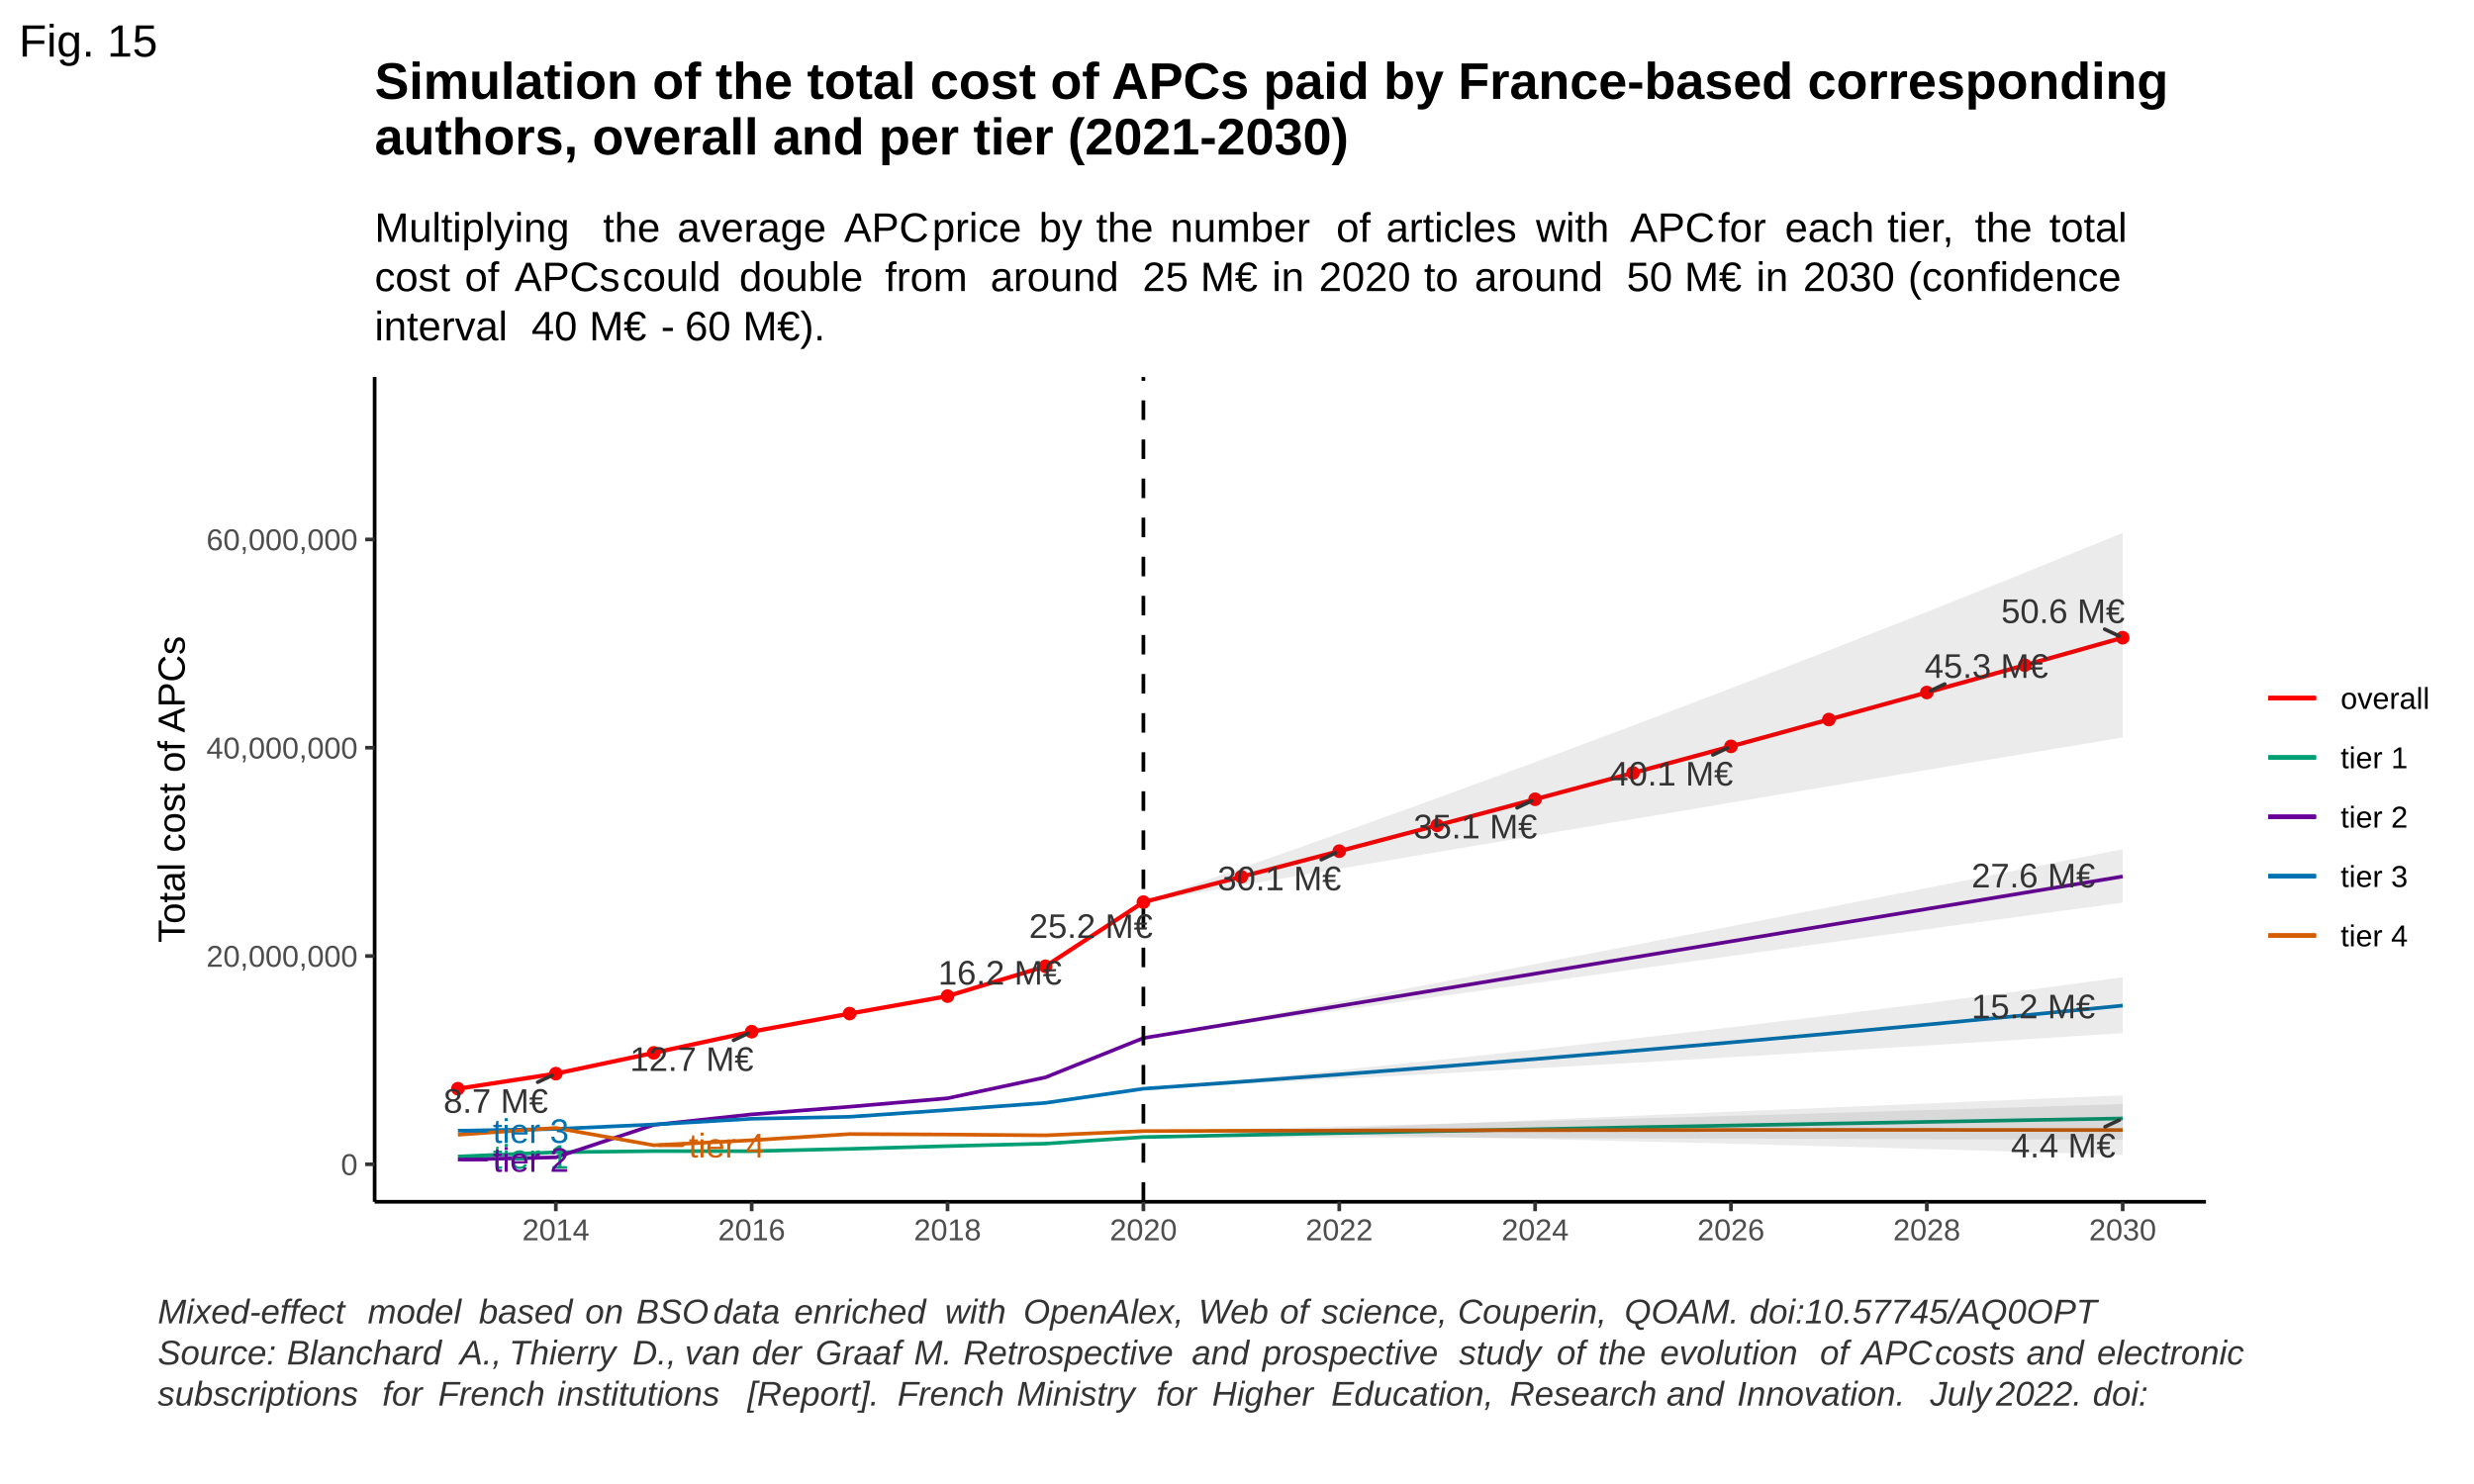
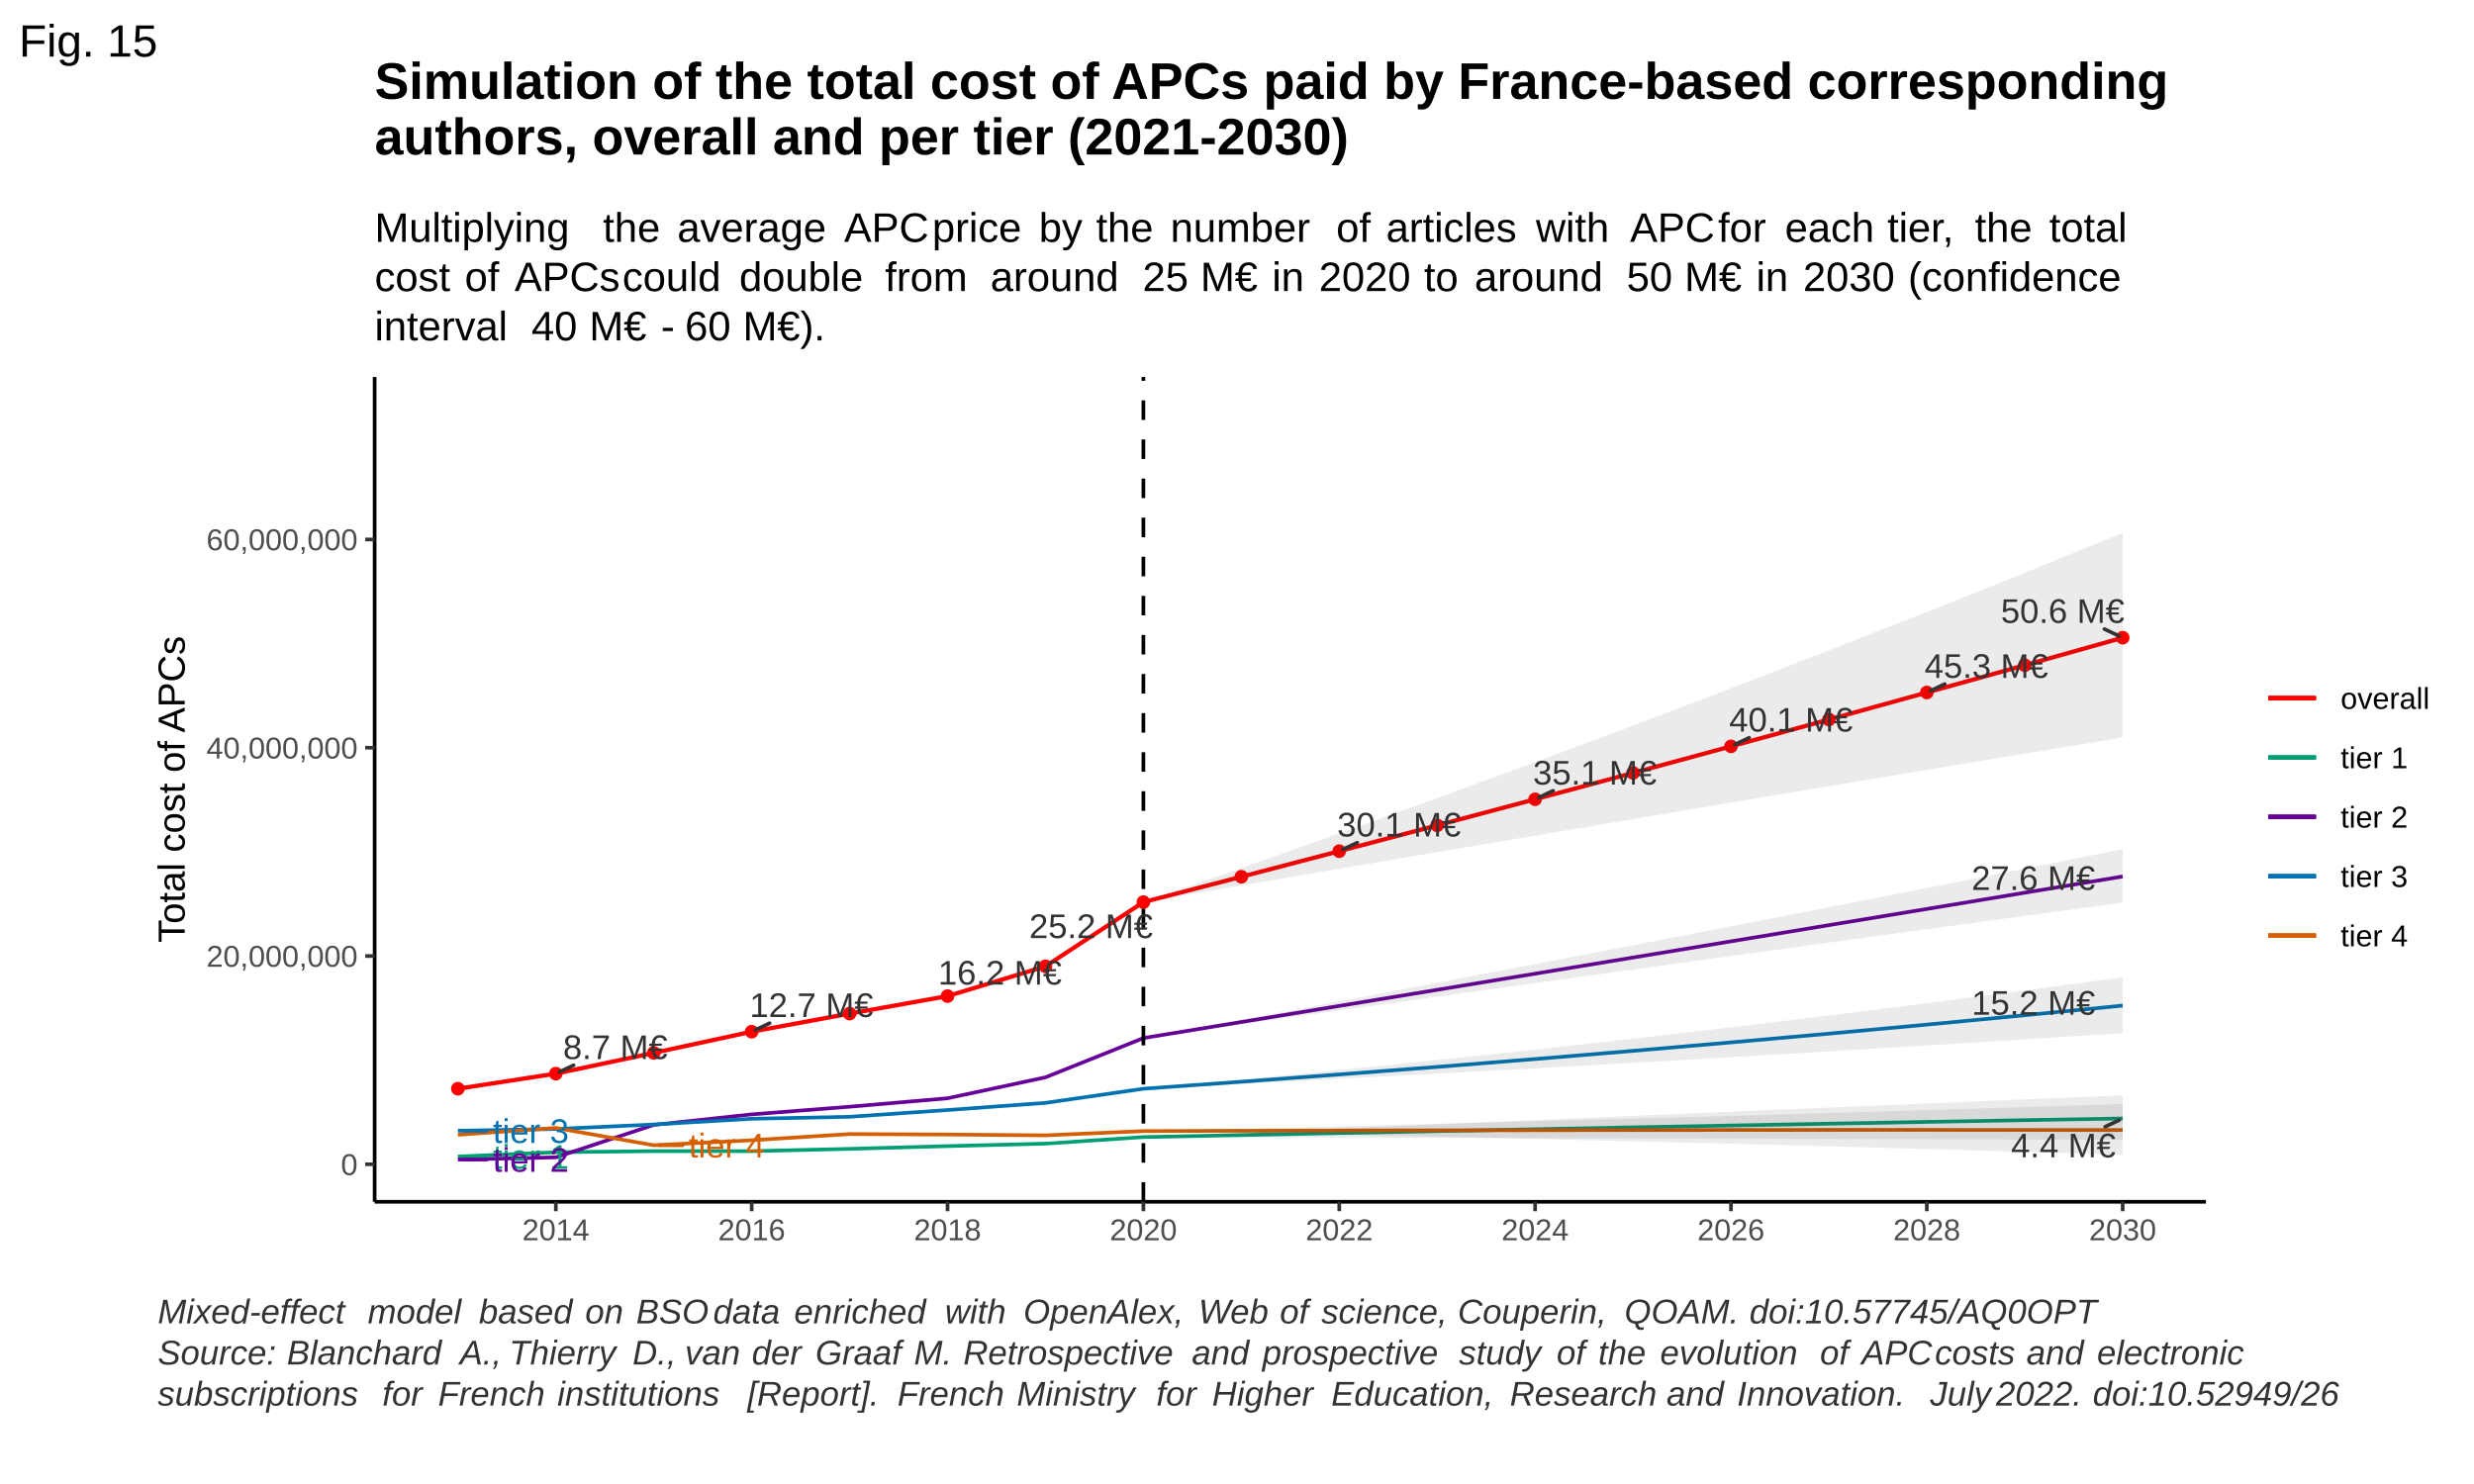
<svg xmlns="http://www.w3.org/2000/svg" class="svglite" width="720.00pt" height="432.00pt" viewBox="0 0 720.00 432.00">
  <defs>
    <style type="text/css">
    .svglite line, .svglite polyline, .svglite polygon, .svglite path, .svglite rect, .svglite circle {
      fill: none;
      stroke: #000000;
      stroke-linecap: round;
      stroke-linejoin: round;
      stroke-miterlimit: 10.00;
    }
    .svglite text {
      white-space: pre;
    }
  </style>
  </defs>
  <rect width="100%" height="100%" style="stroke: none; fill: #FFFFFF;" />
  <defs>
    <clipPath id="cpMC4wMHw3MjAuMDB8MC4wMHw0MzIuMDA=">
      <rect x="0.00" y="0.00" width="720.00" height="432.00" />
    </clipPath>
  </defs>
  <g clip-path="url(#cpMC4wMHw3MjAuMDB8MC4wMHw0MzIuMDA=)">
    <rect x="0" y="0.00" width="720.00" height="432.00" style="stroke-width: 1.07; stroke: #FFFFFF; fill: #FFFFFF;" />
  </g>
  <defs>
    <clipPath id="cpMTA5LjAzfDY0MS45OXwxMDkuNzR8MzQ5Ljg0">
      <rect x="109.03" y="109.74" width="532.95" height="240.10" />
    </clipPath>
  </defs>
  <g clip-path="url(#cpMTA5LjAzfDY0MS45OXwxMDkuNzR8MzQ5Ljg0)">
    <rect x="109.03" y="109.74" width="532.95" height="240.10" style="stroke-width: 1.07; stroke: none; fill: #FFFFFF;" />
    <polyline points="133.26,336.67 161.76,335.42 190.26,335.10 218.76,335.11 247.26,334.44 275.76,333.64 304.26,332.92 332.76,331.01 361.26,330.42 389.76,329.84 418.26,329.28 446.76,328.72 475.26,328.17 503.76,327.64 532.26,327.11 560.76,326.59 589.26,326.08 617.76,325.59 " style="stroke-width: 1.07; stroke: #009E73; stroke-linecap: butt;" />
    <polyline points="133.26,337.56 161.76,336.91 190.26,327.46 218.76,324.40 247.26,322.17 275.76,319.71 304.26,313.62 332.76,302.19 361.26,297.51 389.76,292.83 418.26,288.14 446.76,283.44 475.26,278.74 503.76,274.03 532.26,269.31 560.76,264.60 589.26,259.87 617.76,255.14 " style="stroke-width: 1.07; stroke: #660099; stroke-linecap: butt;" />
    <polyline points="133.26,329.16 161.76,328.65 190.26,327.34 218.76,325.68 247.26,325.10 275.76,323.13 304.26,321.05 332.76,316.93 361.26,314.90 389.76,312.78 418.26,310.58 446.76,308.29 475.26,305.91 503.76,303.45 532.26,300.90 560.76,298.27 589.26,295.54 617.76,292.73 " style="stroke-width: 1.07; stroke: #0072B2; stroke-linecap: butt;" />
    <polyline points="133.26,330.33 161.76,328.35 190.26,333.39 218.76,331.93 247.26,330.13 275.76,330.27 304.26,330.50 332.76,329.27 361.26,329.18 389.76,329.11 418.26,329.05 446.76,329.00 475.26,328.96 503.76,328.94 532.26,328.92 560.76,328.92 589.26,328.94 617.76,328.96 " style="stroke-width: 1.07; stroke: #D55E00; stroke-linecap: butt;" />
    <polygon points="133.26,336.67 161.76,335.42 190.26,335.10 218.76,335.11 247.26,334.44 275.76,333.64 304.26,332.92 332.76,331.01 361.26,329.75 389.76,328.51 418.26,327.27 446.76,326.05 475.26,324.83 503.76,323.62 532.26,322.42 560.76,321.23 589.26,320.04 617.76,318.87 617.76,331.76 589.26,331.69 560.76,331.61 532.26,331.53 503.76,331.45 475.26,331.38 446.76,331.31 418.26,331.23 389.76,331.16 361.26,331.08 332.76,331.01 304.26,332.92 275.76,333.64 247.26,334.44 218.76,335.11 190.26,335.10 161.76,335.42 133.26,336.67 " style="stroke-width: 0.00; stroke: none; stroke-linecap: butt; fill: #333333; fill-opacity: 0.10;" />
    <polyline points="133.26,336.67 161.76,335.42 190.26,335.10 218.76,335.11 247.26,334.44 275.76,333.64 304.26,332.92 332.76,331.01 361.26,329.75 389.76,328.51 418.26,327.27 446.76,326.05 475.26,324.83 503.76,323.62 532.26,322.42 560.76,321.23 589.26,320.04 617.76,318.87 " style="stroke-width: 1.07; stroke: none; stroke-linecap: butt;" />
    <polyline points="617.76,331.76 589.26,331.69 560.76,331.61 532.26,331.53 503.76,331.45 475.26,331.38 446.76,331.31 418.26,331.23 389.76,331.16 361.26,331.08 332.76,331.01 304.26,332.92 275.76,333.64 247.26,334.44 218.76,335.11 190.26,335.10 161.76,335.42 133.26,336.67 " style="stroke-width: 1.07; stroke: none; stroke-linecap: butt;" />
    <polygon points="133.26,337.56 161.76,336.91 190.26,327.46 218.76,324.40 247.26,322.17 275.76,319.71 304.26,313.62 332.76,302.19 361.26,296.86 389.76,291.50 418.26,286.10 446.76,280.65 475.26,275.17 503.76,269.65 532.26,264.10 560.76,258.50 589.26,252.86 617.76,247.20 617.76,262.76 589.26,266.61 560.76,270.49 532.26,274.38 503.76,278.29 475.26,282.23 446.76,286.18 418.26,290.15 389.76,294.14 361.26,298.16 332.76,302.19 304.26,313.62 275.76,319.71 247.26,322.17 218.76,324.40 190.26,327.46 161.76,336.91 133.26,337.56 " style="stroke-width: 0.00; stroke: none; stroke-linecap: butt; fill: #333333; fill-opacity: 0.10;" />
    <polyline points="133.26,337.56 161.76,336.91 190.26,327.46 218.76,324.40 247.26,322.17 275.76,319.71 304.26,313.62 332.76,302.19 361.26,296.86 389.76,291.50 418.26,286.10 446.76,280.65 475.26,275.17 503.76,269.65 532.26,264.10 560.76,258.50 589.26,252.86 617.76,247.20 " style="stroke-width: 1.07; stroke: none; stroke-linecap: butt;" />
    <polyline points="617.76,262.76 589.26,266.61 560.76,270.49 532.26,274.38 503.76,278.29 475.26,282.23 446.76,286.18 418.26,290.15 389.76,294.14 361.26,298.16 332.76,302.19 304.26,313.62 275.76,319.71 247.26,322.17 218.76,324.40 190.26,327.46 161.76,336.91 133.26,337.56 " style="stroke-width: 1.07; stroke: none; stroke-linecap: butt;" />
    <polygon points="133.26,329.16 161.76,328.65 190.26,327.34 218.76,325.68 247.26,325.10 275.76,323.13 304.26,321.05 332.76,316.93 361.26,314.28 389.76,311.51 418.26,308.59 446.76,305.55 475.26,302.37 503.76,299.06 532.26,295.61 560.76,292.03 589.26,288.32 617.76,284.48 617.76,300.75 589.26,302.56 560.76,304.34 532.26,306.06 503.76,307.75 475.26,309.39 446.76,310.99 418.26,312.54 389.76,314.05 361.26,315.51 332.76,316.93 304.26,321.05 275.76,323.13 247.26,325.10 218.76,325.68 190.26,327.34 161.76,328.65 133.26,329.16 " style="stroke-width: 0.00; stroke: none; stroke-linecap: butt; fill: #333333; fill-opacity: 0.10;" />
    <polyline points="133.26,329.16 161.76,328.65 190.26,327.34 218.76,325.68 247.26,325.10 275.76,323.13 304.26,321.05 332.76,316.93 361.26,314.28 389.76,311.51 418.26,308.59 446.76,305.55 475.26,302.37 503.76,299.06 532.26,295.61 560.76,292.03 589.26,288.32 617.76,284.48 " style="stroke-width: 1.07; stroke: none; stroke-linecap: butt;" />
    <polyline points="617.76,300.75 589.26,302.56 560.76,304.34 532.26,306.06 503.76,307.75 475.26,309.39 446.76,310.99 418.26,312.54 389.76,314.05 361.26,315.51 332.76,316.93 304.26,321.05 275.76,323.13 247.26,325.10 218.76,325.68 190.26,327.34 161.76,328.65 133.26,329.16 " style="stroke-width: 1.07; stroke: none; stroke-linecap: butt;" />
    <polygon points="133.26,330.33 161.76,328.35 190.26,333.39 218.76,331.93 247.26,330.13 275.76,330.27 304.26,330.50 332.76,329.27 361.26,328.58 389.76,327.88 418.26,327.15 446.76,326.39 475.26,325.62 503.76,324.82 532.26,324.00 560.76,323.15 589.26,322.28 617.76,321.38 617.76,336.21 589.26,335.33 560.76,334.49 532.26,333.70 503.76,332.94 475.26,332.23 446.76,331.56 418.26,330.92 389.76,330.33 361.26,329.77 332.76,329.27 304.26,330.50 275.76,330.27 247.26,330.13 218.76,331.93 190.26,333.39 161.76,328.35 133.26,330.33 " style="stroke-width: 0.00; stroke: none; stroke-linecap: butt; fill: #333333; fill-opacity: 0.10;" />
    <polyline points="133.26,330.33 161.76,328.35 190.26,333.39 218.76,331.93 247.26,330.13 275.76,330.27 304.26,330.50 332.76,329.27 361.26,328.58 389.76,327.88 418.26,327.15 446.76,326.39 475.26,325.62 503.76,324.82 532.26,324.00 560.76,323.15 589.26,322.28 617.76,321.38 " style="stroke-width: 1.07; stroke: none; stroke-linecap: butt;" />
    <polyline points="617.76,336.21 589.26,335.33 560.76,334.49 532.26,333.70 503.76,332.94 475.26,332.23 446.76,331.56 418.26,330.92 389.76,330.33 361.26,329.77 332.76,329.27 304.26,330.50 275.76,330.27 247.26,330.13 218.76,331.93 190.26,333.39 161.76,328.35 133.26,330.33 " style="stroke-width: 1.07; stroke: none; stroke-linecap: butt;" />
    <polyline points="133.26,316.93 161.76,312.54 190.26,306.50 218.76,300.33 247.26,295.06 275.76,289.97 304.26,281.30 332.76,262.61 361.26,255.23 389.76,247.78 418.26,240.26 446.76,232.67 475.26,225.00 503.76,217.27 532.26,209.46 560.76,201.59 589.26,193.65 617.76,185.64 " style="stroke-width: 1.24; stroke: #FF0000; stroke-linecap: butt;" />
    <circle cx="133.26" cy="316.93" r="1.63" style="stroke-width: 0.71; stroke: #FF0000; fill: #FF0000;" />
    <circle cx="161.76" cy="312.54" r="1.63" style="stroke-width: 0.71; stroke: #FF0000; fill: #FF0000;" />
    <circle cx="190.26" cy="306.50" r="1.63" style="stroke-width: 0.71; stroke: #FF0000; fill: #FF0000;" />
    <circle cx="218.76" cy="300.33" r="1.63" style="stroke-width: 0.71; stroke: #FF0000; fill: #FF0000;" />
    <circle cx="247.26" cy="295.06" r="1.63" style="stroke-width: 0.71; stroke: #FF0000; fill: #FF0000;" />
    <circle cx="275.76" cy="289.97" r="1.63" style="stroke-width: 0.71; stroke: #FF0000; fill: #FF0000;" />
    <circle cx="304.26" cy="281.30" r="1.63" style="stroke-width: 0.71; stroke: #FF0000; fill: #FF0000;" />
    <circle cx="332.76" cy="262.61" r="1.63" style="stroke-width: 0.71; stroke: #FF0000; fill: #FF0000;" />
    <circle cx="361.26" cy="255.23" r="1.63" style="stroke-width: 0.71; stroke: #FF0000; fill: #FF0000;" />
    <circle cx="389.76" cy="247.78" r="1.63" style="stroke-width: 0.71; stroke: #FF0000; fill: #FF0000;" />
    <circle cx="418.26" cy="240.26" r="1.63" style="stroke-width: 0.71; stroke: #FF0000; fill: #FF0000;" />
    <circle cx="446.76" cy="232.67" r="1.63" style="stroke-width: 0.71; stroke: #FF0000; fill: #FF0000;" />
    <circle cx="475.26" cy="225.00" r="1.63" style="stroke-width: 0.71; stroke: #FF0000; fill: #FF0000;" />
    <circle cx="503.76" cy="217.27" r="1.63" style="stroke-width: 0.71; stroke: #FF0000; fill: #FF0000;" />
    <circle cx="532.26" cy="209.46" r="1.63" style="stroke-width: 0.71; stroke: #FF0000; fill: #FF0000;" />
    <circle cx="560.76" cy="201.59" r="1.63" style="stroke-width: 0.71; stroke: #FF0000; fill: #FF0000;" />
    <circle cx="589.26" cy="193.65" r="1.63" style="stroke-width: 0.71; stroke: #FF0000; fill: #FF0000;" />
    <circle cx="617.76" cy="185.64" r="1.63" style="stroke-width: 0.71; stroke: #FF0000; fill: #FF0000;" />
    <polygon points="133.26,316.93 161.76,312.54 190.26,306.50 218.76,300.33 247.26,295.06 275.76,289.97 304.26,281.30 332.76,262.61 361.26,252.70 389.76,242.61 418.26,232.33 446.76,221.86 475.26,211.21 503.76,200.37 532.26,189.34 560.76,178.13 589.26,166.73 617.76,155.14 617.76,214.70 589.26,219.41 560.76,224.14 532.26,228.89 503.76,233.65 475.26,238.45 446.76,243.24 418.26,248.06 389.76,252.89 361.26,257.75 332.76,262.61 304.26,281.30 275.76,289.97 247.26,295.06 218.76,300.33 190.26,306.50 161.76,312.54 133.26,316.93 " style="stroke-width: 0.00; stroke: none; stroke-linecap: butt; fill: #333333; fill-opacity: 0.10;" />
    <polyline points="133.26,316.93 161.76,312.54 190.26,306.50 218.76,300.33 247.26,295.06 275.76,289.97 304.26,281.30 332.76,262.61 361.26,252.70 389.76,242.61 418.26,232.33 446.76,221.86 475.26,211.21 503.76,200.37 532.26,189.34 560.76,178.13 589.26,166.73 617.76,155.14 " style="stroke-width: 1.07; stroke: none; stroke-linecap: butt;" />
    <polyline points="617.76,214.70 589.26,219.41 560.76,224.14 532.26,228.89 503.76,233.65 475.26,238.45 446.76,243.24 418.26,248.06 389.76,252.89 361.26,257.75 332.76,262.61 304.26,281.30 275.76,289.97 247.26,295.06 218.76,300.33 190.26,306.50 161.76,312.54 133.26,316.93 " style="stroke-width: 1.07; stroke: none; stroke-linecap: butt;" />
    <line x1="332.76" y1="349.84" x2="332.76" y2="109.74" style="stroke-width: 1.07; stroke-dasharray: 5.69,5.69; stroke-linecap: butt;" />
-     <line x1="156.48" y1="315.04" x2="160.71" y2="313.03" style="stroke-width: 1.07; stroke: #333333;" />
-     <line x1="213.47" y1="302.83" x2="217.71" y2="300.82" style="stroke-width: 1.07; stroke: #333333;" />
-     <line x1="384.52" y1="250.25" x2="388.72" y2="248.27" style="stroke-width: 1.07; stroke: #333333;" />
-     <line x1="441.51" y1="235.15" x2="445.72" y2="233.16" style="stroke-width: 1.07; stroke: #333333;" />
-     <line x1="498.49" y1="219.76" x2="502.72" y2="217.76" style="stroke-width: 1.07; stroke: #333333;" />
-     <line x1="565.97" y1="199.13" x2="561.81" y2="201.10" style="stroke-width: 1.07; stroke: #333333;" />
-     <line x1="612.51" y1="183.16" x2="616.72" y2="185.15" style="stroke-width: 1.07; stroke: #333333;" />
-     <text x="144.29" y="323.95" text-anchor="middle" style="font-size: 9.96px;fill: #333333; font-family: &quot;Arial&quot;;" textLength="36.53px" lengthAdjust="spacingAndGlyphs">  8.7 M€</text>
-     <text x="201.31" y="311.75" text-anchor="middle" style="font-size: 9.96px;fill: #333333; font-family: &quot;Arial&quot;;" textLength="42.23px" lengthAdjust="spacingAndGlyphs">  12.7 M€</text>
+     <line x1="166.95" y1="310.09" x2="162.80" y2="312.05" style="stroke-width: 1.07; stroke: #333333;" />
+     <line x1="223.98" y1="297.86" x2="219.80" y2="299.84" style="stroke-width: 1.07; stroke: #333333;" />
+     <line x1="394.99" y1="245.31" x2="390.80" y2="247.28" style="stroke-width: 1.07; stroke: #333333;" />
+     <line x1="452.00" y1="230.19" x2="447.80" y2="232.17" style="stroke-width: 1.07; stroke: #333333;" />
+     <line x1="509.05" y1="214.77" x2="504.81" y2="216.78" style="stroke-width: 1.07; stroke: #333333;" />
+     <line x1="565.98" y1="199.13" x2="561.81" y2="201.10" style="stroke-width: 1.07; stroke: #333333;" />
+     <line x1="612.45" y1="183.13" x2="616.72" y2="185.15" style="stroke-width: 1.07; stroke: #333333;" />
+     <text x="179.08" y="308.29" text-anchor="middle" style="font-size: 9.96px;fill: #333333; font-family: &quot;Arial&quot;;" textLength="36.53px" lengthAdjust="spacingAndGlyphs">  8.7 M€</text>
+     <text x="236.15" y="296.06" text-anchor="middle" style="font-size: 9.96px;fill: #333333; font-family: &quot;Arial&quot;;" textLength="42.23px" lengthAdjust="spacingAndGlyphs">  12.7 M€</text>
    <text x="291.01" y="286.62" text-anchor="middle" style="font-size: 9.96px;fill: #333333; font-family: &quot;Arial&quot;;" textLength="42.23px" lengthAdjust="spacingAndGlyphs">  16.2 M€</text>
-     <text x="317.47" y="273.05" text-anchor="middle" style="font-size: 9.96px;fill: #333333; font-family: &quot;Arial&quot;;" textLength="42.23px" lengthAdjust="spacingAndGlyphs">  25.2 M€</text>
-     <text x="372.34" y="259.17" text-anchor="middle" style="font-size: 9.96px;fill: #333333; font-family: &quot;Arial&quot;;" textLength="42.23px" lengthAdjust="spacingAndGlyphs">  30.1 M€</text>
-     <text x="429.37" y="244.06" text-anchor="middle" style="font-size: 9.96px;fill: #333333; font-family: &quot;Arial&quot;;" textLength="42.23px" lengthAdjust="spacingAndGlyphs">  35.1 M€</text>
-     <text x="486.38" y="228.68" text-anchor="middle" style="font-size: 9.96px;fill: #333333; font-family: &quot;Arial&quot;;" textLength="42.23px" lengthAdjust="spacingAndGlyphs">  40.1 M€</text>
-     <text x="578.09" y="197.33" text-anchor="middle" style="font-size: 9.96px;fill: #333333; font-family: &quot;Arial&quot;;" textLength="42.23px" lengthAdjust="spacingAndGlyphs">  45.3 M€</text>
-     <text x="600.39" y="181.36" text-anchor="middle" style="font-size: 9.96px;fill: #333333; font-family: &quot;Arial&quot;;" textLength="42.23px" lengthAdjust="spacingAndGlyphs">  50.6 M€</text>
-     <line x1="612.63" y1="328.01" x2="616.72" y2="326.08" style="stroke-width: 1.07; stroke: #333333;" />
-     <text x="600.45" y="336.92" text-anchor="middle" style="font-size: 9.96px;fill: #333333; font-family: &quot;Arial&quot;;" textLength="36.53px" lengthAdjust="spacingAndGlyphs">  4.4 M€</text>
-     <text x="591.75" y="258.33" text-anchor="middle" style="font-size: 9.96px;fill: #333333; font-family: &quot;Arial&quot;;" textLength="42.23px" lengthAdjust="spacingAndGlyphs">  27.6 M€</text>
-     <text x="591.74" y="296.43" text-anchor="middle" style="font-size: 9.96px;fill: #333333; font-family: &quot;Arial&quot;;" textLength="42.23px" lengthAdjust="spacingAndGlyphs">  15.2 M€</text>
+     <text x="317.52" y="273.08" text-anchor="middle" style="font-size: 9.96px;fill: #333333; font-family: &quot;Arial&quot;;" textLength="42.23px" lengthAdjust="spacingAndGlyphs">  25.2 M€</text>
+     <text x="407.15" y="243.51" text-anchor="middle" style="font-size: 9.96px;fill: #333333; font-family: &quot;Arial&quot;;" textLength="42.23px" lengthAdjust="spacingAndGlyphs">  30.1 M€</text>
+     <text x="464.15" y="228.39" text-anchor="middle" style="font-size: 9.96px;fill: #333333; font-family: &quot;Arial&quot;;" textLength="42.23px" lengthAdjust="spacingAndGlyphs">  35.1 M€</text>
+     <text x="521.22" y="212.97" text-anchor="middle" style="font-size: 9.96px;fill: #333333; font-family: &quot;Arial&quot;;" textLength="42.23px" lengthAdjust="spacingAndGlyphs">  40.1 M€</text>
+     <text x="578.08" y="197.33" text-anchor="middle" style="font-size: 9.96px;fill: #333333; font-family: &quot;Arial&quot;;" textLength="42.23px" lengthAdjust="spacingAndGlyphs">  45.3 M€</text>
+     <text x="600.30" y="181.33" text-anchor="middle" style="font-size: 9.96px;fill: #333333; font-family: &quot;Arial&quot;;" textLength="42.23px" lengthAdjust="spacingAndGlyphs">  50.6 M€</text>
+     <line x1="612.66" y1="327.99" x2="616.72" y2="326.08" style="stroke-width: 1.07; stroke: #333333;" />
+     <text x="600.48" y="336.91" text-anchor="middle" style="font-size: 9.96px;fill: #333333; font-family: &quot;Arial&quot;;" textLength="36.53px" lengthAdjust="spacingAndGlyphs">  4.4 M€</text>
+     <text x="591.75" y="259.06" text-anchor="middle" style="font-size: 9.96px;fill: #333333; font-family: &quot;Arial&quot;;" textLength="42.23px" lengthAdjust="spacingAndGlyphs">  27.6 M€</text>
+     <text x="591.78" y="295.39" text-anchor="middle" style="font-size: 9.96px;fill: #333333; font-family: &quot;Arial&quot;;" textLength="42.23px" lengthAdjust="spacingAndGlyphs">  15.2 M€</text>
    <line x1="141.63" y1="336.67" x2="134.77" y2="336.67" style="stroke-width: 1.07; stroke: #009E73;" />
    <text x="143.43" y="340.22" style="font-size: 9.96px;fill: #009E73; font-family: &quot;Arial&quot;;" textLength="26.76px" lengthAdjust="spacingAndGlyphs"> tier 1</text>
    <line x1="141.63" y1="337.56" x2="134.77" y2="337.56" style="stroke-width: 1.07; stroke: #660099;" />
    <text x="143.43" y="341.12" style="font-size: 9.96px;fill: #660099; font-family: &quot;Arial&quot;;" textLength="26.76px" lengthAdjust="spacingAndGlyphs"> tier 2</text>
    <line x1="141.63" y1="329.16" x2="134.77" y2="329.16" style="stroke-width: 1.07; stroke: #0072B2;" />
    <text x="143.43" y="332.72" style="font-size: 9.96px;fill: #0072B2; font-family: &quot;Arial&quot;;" textLength="26.76px" lengthAdjust="spacingAndGlyphs"> tier 3</text>
    <line x1="198.63" y1="333.39" x2="191.77" y2="333.39" style="stroke-width: 1.07; stroke: #D55E00;" />
    <text x="200.43" y="336.94" style="font-size: 9.96px;fill: #D55E00; font-family: &quot;Arial&quot;;" textLength="26.76px" lengthAdjust="spacingAndGlyphs"> tier 4</text>
  </g>
  <g clip-path="url(#cpMC4wMHw3MjAuMDB8MC4wMHw0MzIuMDA=)">
    <polyline points="109.03,349.84 109.03,109.74 " style="stroke-width: 1.07; stroke-linecap: butt;" />
    <text x="104.10" y="342.07" text-anchor="end" style="font-size: 8.80px;fill: #4D4D4D; font-family: &quot;Arial&quot;;" textLength="5.03px" lengthAdjust="spacingAndGlyphs">0</text>
    <text x="104.10" y="281.44" text-anchor="end" style="font-size: 8.80px;fill: #4D4D4D; font-family: &quot;Arial&quot;;" textLength="44.97px" lengthAdjust="spacingAndGlyphs">20,000,000</text>
    <text x="104.10" y="220.81" text-anchor="end" style="font-size: 8.80px;fill: #4D4D4D; font-family: &quot;Arial&quot;;" textLength="44.97px" lengthAdjust="spacingAndGlyphs">40,000,000</text>
    <text x="104.10" y="160.18" text-anchor="end" style="font-size: 8.80px;fill: #4D4D4D; font-family: &quot;Arial&quot;;" textLength="44.97px" lengthAdjust="spacingAndGlyphs">60,000,000</text>
    <polyline points="106.29,338.93 109.03,338.93 " style="stroke-width: 1.07; stroke: #333333; stroke-linecap: butt;" />
    <polyline points="106.29,278.30 109.03,278.30 " style="stroke-width: 1.07; stroke: #333333; stroke-linecap: butt;" />
    <polyline points="106.29,217.66 109.03,217.66 " style="stroke-width: 1.07; stroke: #333333; stroke-linecap: butt;" />
    <polyline points="106.29,157.03 109.03,157.03 " style="stroke-width: 1.07; stroke: #333333; stroke-linecap: butt;" />
    <polyline points="109.03,349.84 641.99,349.84 " style="stroke-width: 1.07; stroke-linecap: butt;" />
    <polyline points="161.76,352.58 161.76,349.84 " style="stroke-width: 1.07; stroke: #333333; stroke-linecap: butt;" />
    <polyline points="218.76,352.58 218.76,349.84 " style="stroke-width: 1.07; stroke: #333333; stroke-linecap: butt;" />
    <polyline points="275.76,352.58 275.76,349.84 " style="stroke-width: 1.07; stroke: #333333; stroke-linecap: butt;" />
    <polyline points="332.76,352.58 332.76,349.84 " style="stroke-width: 1.07; stroke: #333333; stroke-linecap: butt;" />
    <polyline points="389.76,352.58 389.76,349.84 " style="stroke-width: 1.07; stroke: #333333; stroke-linecap: butt;" />
    <polyline points="446.76,352.58 446.76,349.84 " style="stroke-width: 1.07; stroke: #333333; stroke-linecap: butt;" />
    <polyline points="503.76,352.58 503.76,349.84 " style="stroke-width: 1.07; stroke: #333333; stroke-linecap: butt;" />
    <polyline points="560.76,352.58 560.76,349.84 " style="stroke-width: 1.07; stroke: #333333; stroke-linecap: butt;" />
    <polyline points="617.76,352.58 617.76,349.84 " style="stroke-width: 1.07; stroke: #333333; stroke-linecap: butt;" />
    <text x="161.76" y="361.06" text-anchor="middle" style="font-size: 8.80px;fill: #4D4D4D; font-family: &quot;Arial&quot;;" textLength="20.13px" lengthAdjust="spacingAndGlyphs">2014</text>
    <text x="218.76" y="361.06" text-anchor="middle" style="font-size: 8.80px;fill: #4D4D4D; font-family: &quot;Arial&quot;;" textLength="20.13px" lengthAdjust="spacingAndGlyphs">2016</text>
    <text x="275.76" y="361.06" text-anchor="middle" style="font-size: 8.80px;fill: #4D4D4D; font-family: &quot;Arial&quot;;" textLength="20.13px" lengthAdjust="spacingAndGlyphs">2018</text>
    <text x="332.76" y="361.06" text-anchor="middle" style="font-size: 8.80px;fill: #4D4D4D; font-family: &quot;Arial&quot;;" textLength="20.13px" lengthAdjust="spacingAndGlyphs">2020</text>
    <text x="389.76" y="361.06" text-anchor="middle" style="font-size: 8.80px;fill: #4D4D4D; font-family: &quot;Arial&quot;;" textLength="20.13px" lengthAdjust="spacingAndGlyphs">2022</text>
    <text x="446.76" y="361.06" text-anchor="middle" style="font-size: 8.80px;fill: #4D4D4D; font-family: &quot;Arial&quot;;" textLength="20.13px" lengthAdjust="spacingAndGlyphs">2024</text>
    <text x="503.76" y="361.06" text-anchor="middle" style="font-size: 8.80px;fill: #4D4D4D; font-family: &quot;Arial&quot;;" textLength="20.13px" lengthAdjust="spacingAndGlyphs">2026</text>
    <text x="560.76" y="361.06" text-anchor="middle" style="font-size: 8.80px;fill: #4D4D4D; font-family: &quot;Arial&quot;;" textLength="20.13px" lengthAdjust="spacingAndGlyphs">2028</text>
    <text x="617.76" y="361.06" text-anchor="middle" style="font-size: 8.80px;fill: #4D4D4D; font-family: &quot;Arial&quot;;" textLength="20.13px" lengthAdjust="spacingAndGlyphs">2030</text>
    <text transform="translate(53.75,229.79) rotate(-90)" text-anchor="middle" style="font-size: 11.00px; font-family: &quot;Arial&quot;;" textLength="91.84px" lengthAdjust="spacingAndGlyphs">Total cost of APCs</text>
    <rect x="652.95" y="173.12" width="61.58" height="113.34" style="stroke-width: 1.07; stroke: none; fill: #FFFFFF;" />
    <text x="658.42" y="187.78" style="font-size: 11.00px; font-family: &quot;Arial&quot;;" textLength="2.86px" lengthAdjust="spacingAndGlyphs"> </text>
    <line x1="660.15" y1="203.22" x2="673.98" y2="203.22" style="stroke-width: 1.07; stroke: #FF0000; stroke-linecap: butt;" />
    <line x1="660.15" y1="203.22" x2="673.98" y2="203.22" style="stroke-width: 1.07; stroke: #FF0000; stroke-linecap: butt;" />
    <line x1="660.15" y1="203.22" x2="673.98" y2="203.22" style="stroke-width: 1.07; stroke: #FF0000; stroke-linecap: butt;" />
    <line x1="660.15" y1="203.22" x2="673.98" y2="203.22" style="stroke-width: 1.07; stroke: #FF0000; stroke-linecap: butt;" />
    <line x1="660.15" y1="203.22" x2="673.98" y2="203.22" style="stroke-width: 1.24; stroke: #FF0000; stroke-linecap: butt;" />
    <line x1="660.15" y1="220.50" x2="673.98" y2="220.50" style="stroke-width: 1.07; stroke: #009E73; stroke-linecap: butt;" />
    <line x1="660.15" y1="220.50" x2="673.98" y2="220.50" style="stroke-width: 1.07; stroke: #009E73; stroke-linecap: butt;" />
    <line x1="660.15" y1="220.50" x2="673.98" y2="220.50" style="stroke-width: 1.07; stroke: #009E73; stroke-linecap: butt;" />
    <line x1="660.15" y1="220.50" x2="673.98" y2="220.50" style="stroke-width: 1.07; stroke: #009E73; stroke-linecap: butt;" />
    <line x1="660.15" y1="220.50" x2="673.98" y2="220.50" style="stroke-width: 1.24; stroke: #009E73; stroke-linecap: butt;" />
    <line x1="660.15" y1="237.78" x2="673.98" y2="237.78" style="stroke-width: 1.07; stroke: #660099; stroke-linecap: butt;" />
    <line x1="660.15" y1="237.78" x2="673.98" y2="237.78" style="stroke-width: 1.07; stroke: #660099; stroke-linecap: butt;" />
    <line x1="660.15" y1="237.78" x2="673.98" y2="237.78" style="stroke-width: 1.07; stroke: #660099; stroke-linecap: butt;" />
    <line x1="660.15" y1="237.78" x2="673.98" y2="237.78" style="stroke-width: 1.07; stroke: #660099; stroke-linecap: butt;" />
    <line x1="660.15" y1="237.78" x2="673.98" y2="237.78" style="stroke-width: 1.24; stroke: #660099; stroke-linecap: butt;" />
    <line x1="660.15" y1="255.06" x2="673.98" y2="255.06" style="stroke-width: 1.07; stroke: #0072B2; stroke-linecap: butt;" />
    <line x1="660.15" y1="255.06" x2="673.98" y2="255.06" style="stroke-width: 1.07; stroke: #0072B2; stroke-linecap: butt;" />
    <line x1="660.15" y1="255.06" x2="673.98" y2="255.06" style="stroke-width: 1.07; stroke: #0072B2; stroke-linecap: butt;" />
    <line x1="660.15" y1="255.06" x2="673.98" y2="255.06" style="stroke-width: 1.07; stroke: #0072B2; stroke-linecap: butt;" />
    <line x1="660.15" y1="255.06" x2="673.98" y2="255.06" style="stroke-width: 1.24; stroke: #0072B2; stroke-linecap: butt;" />
    <line x1="660.15" y1="272.34" x2="673.98" y2="272.34" style="stroke-width: 1.07; stroke: #D55E00; stroke-linecap: butt;" />
    <line x1="660.15" y1="272.34" x2="673.98" y2="272.34" style="stroke-width: 1.07; stroke: #D55E00; stroke-linecap: butt;" />
    <line x1="660.15" y1="272.34" x2="673.98" y2="272.34" style="stroke-width: 1.07; stroke: #D55E00; stroke-linecap: butt;" />
    <line x1="660.15" y1="272.34" x2="673.98" y2="272.34" style="stroke-width: 1.07; stroke: #D55E00; stroke-linecap: butt;" />
    <line x1="660.15" y1="272.34" x2="673.98" y2="272.34" style="stroke-width: 1.24; stroke: #D55E00; stroke-linecap: butt;" />
    <text x="681.18" y="206.36" style="font-size: 8.80px; font-family: &quot;Arial&quot;;" textLength="27.86px" lengthAdjust="spacingAndGlyphs">overall</text>
    <text x="681.18" y="223.64" style="font-size: 8.80px; font-family: &quot;Arial&quot;;" textLength="21.36px" lengthAdjust="spacingAndGlyphs">tier 1</text>
    <text x="681.18" y="240.92" style="font-size: 8.80px; font-family: &quot;Arial&quot;;" textLength="21.36px" lengthAdjust="spacingAndGlyphs">tier 2</text>
    <text x="681.18" y="258.20" style="font-size: 8.80px; font-family: &quot;Arial&quot;;" textLength="21.36px" lengthAdjust="spacingAndGlyphs">tier 3</text>
    <text x="681.18" y="275.48" style="font-size: 8.80px; font-family: &quot;Arial&quot;;" textLength="21.36px" lengthAdjust="spacingAndGlyphs">tier 4</text>
    <text x="109.03" y="70.40" style="font-size: 12.00px; font-family: &quot;Arial&quot;;" textLength="63.32px" lengthAdjust="spacingAndGlyphs">Multiplying</text>
    <text x="175.47" y="70.40" style="font-size: 12.00px; font-family: &quot;Arial&quot;;" textLength="18.52px" lengthAdjust="spacingAndGlyphs">the</text>
    <text x="197.10" y="70.40" style="font-size: 12.00px; font-family: &quot;Arial&quot;;" textLength="45.43px" lengthAdjust="spacingAndGlyphs">average</text>
    <text x="245.65" y="70.40" style="font-size: 12.00px; font-family: &quot;Arial&quot;;" textLength="22.51px" lengthAdjust="spacingAndGlyphs">APC</text>
    <text x="271.28" y="70.40" style="font-size: 12.00px; font-family: &quot;Arial&quot;;" textLength="27.96px" lengthAdjust="spacingAndGlyphs">price</text>
    <text x="302.35" y="70.40" style="font-size: 12.00px; font-family: &quot;Arial&quot;;" textLength="13.50px" lengthAdjust="spacingAndGlyphs">by</text>
    <text x="318.97" y="70.40" style="font-size: 12.00px; font-family: &quot;Arial&quot;;" textLength="18.52px" lengthAdjust="spacingAndGlyphs">the</text>
    <text x="340.61" y="70.40" style="font-size: 12.00px; font-family: &quot;Arial&quot;;" textLength="45.15px" lengthAdjust="spacingAndGlyphs">number</text>
    <text x="388.88" y="70.40" style="font-size: 12.00px; font-family: &quot;Arial&quot;;" textLength="11.38px" lengthAdjust="spacingAndGlyphs">of</text>
    <text x="403.38" y="70.40" style="font-size: 12.00px; font-family: &quot;Arial&quot;;" textLength="40.49px" lengthAdjust="spacingAndGlyphs">articles</text>
    <text x="446.98" y="70.40" style="font-size: 12.00px; font-family: &quot;Arial&quot;;" textLength="24.28px" lengthAdjust="spacingAndGlyphs">with</text>
    <text x="474.38" y="70.40" style="font-size: 12.00px; font-family: &quot;Arial&quot;;" textLength="22.51px" lengthAdjust="spacingAndGlyphs">APC</text>
    <text x="500.00" y="70.40" style="font-size: 12.00px; font-family: &quot;Arial&quot;;" textLength="16.34px" lengthAdjust="spacingAndGlyphs">for</text>
    <text x="519.45" y="70.40" style="font-size: 12.00px; font-family: &quot;Arial&quot;;" textLength="26.68px" lengthAdjust="spacingAndGlyphs">each</text>
    <text x="549.25" y="70.40" style="font-size: 12.00px; font-family: &quot;Arial&quot;;" textLength="22.37px" lengthAdjust="spacingAndGlyphs">tier,</text>
    <text x="574.74" y="70.40" style="font-size: 12.00px; font-family: &quot;Arial&quot;;" textLength="18.52px" lengthAdjust="spacingAndGlyphs">the</text>
    <text x="596.37" y="70.40" style="font-size: 12.00px; font-family: &quot;Arial&quot;;" textLength="25.75px" lengthAdjust="spacingAndGlyphs">total</text>
    <text x="109.03" y="84.74" style="font-size: 12.00px; font-family: &quot;Arial&quot;;" textLength="23.10px" lengthAdjust="spacingAndGlyphs">cost</text>
    <text x="135.25" y="84.74" style="font-size: 12.00px; font-family: &quot;Arial&quot;;" textLength="11.38px" lengthAdjust="spacingAndGlyphs">of</text>
    <text x="149.75" y="84.74" style="font-size: 12.00px; font-family: &quot;Arial&quot;;" textLength="28.25px" lengthAdjust="spacingAndGlyphs">APCs</text>
    <text x="181.12" y="84.74" style="font-size: 12.00px; font-family: &quot;Arial&quot;;" textLength="30.91px" lengthAdjust="spacingAndGlyphs">could</text>
    <text x="215.15" y="84.74" style="font-size: 12.00px; font-family: &quot;Arial&quot;;" textLength="39.30px" lengthAdjust="spacingAndGlyphs">double</text>
    <text x="257.56" y="84.74" style="font-size: 12.00px; font-family: &quot;Arial&quot;;" textLength="27.55px" lengthAdjust="spacingAndGlyphs">from</text>
    <text x="288.23" y="84.74" style="font-size: 12.00px; font-family: &quot;Arial&quot;;" textLength="41.16px" lengthAdjust="spacingAndGlyphs">around</text>
    <text x="332.51" y="84.74" style="font-size: 12.00px; font-family: &quot;Arial&quot;;" textLength="13.72px" lengthAdjust="spacingAndGlyphs">25</text>
    <text x="349.35" y="84.74" style="font-size: 12.00px; font-family: &quot;Arial&quot;;" textLength="17.75px" lengthAdjust="spacingAndGlyphs">M€</text>
    <text x="370.21" y="84.74" style="font-size: 12.00px; font-family: &quot;Arial&quot;;" textLength="10.51px" lengthAdjust="spacingAndGlyphs">in</text>
    <text x="383.84" y="84.74" style="font-size: 12.00px; font-family: &quot;Arial&quot;;" textLength="27.45px" lengthAdjust="spacingAndGlyphs">2020</text>
    <text x="414.41" y="84.74" style="font-size: 12.00px; font-family: &quot;Arial&quot;;" textLength="11.59px" lengthAdjust="spacingAndGlyphs">to</text>
    <text x="429.12" y="84.74" style="font-size: 12.00px; font-family: &quot;Arial&quot;;" textLength="41.16px" lengthAdjust="spacingAndGlyphs">around</text>
    <text x="473.39" y="84.74" style="font-size: 12.00px; font-family: &quot;Arial&quot;;" textLength="13.72px" lengthAdjust="spacingAndGlyphs">50</text>
    <text x="490.23" y="84.74" style="font-size: 12.00px; font-family: &quot;Arial&quot;;" textLength="17.75px" lengthAdjust="spacingAndGlyphs">M€</text>
    <text x="511.10" y="84.74" style="font-size: 12.00px; font-family: &quot;Arial&quot;;" textLength="10.51px" lengthAdjust="spacingAndGlyphs">in</text>
    <text x="524.73" y="84.74" style="font-size: 12.00px; font-family: &quot;Arial&quot;;" textLength="27.45px" lengthAdjust="spacingAndGlyphs">2030</text>
    <text x="555.29" y="84.74" style="font-size: 12.00px; font-family: &quot;Arial&quot;;" textLength="65.35px" lengthAdjust="spacingAndGlyphs">(confidence</text>
    <text x="109.03" y="99.09" style="font-size: 12.00px; font-family: &quot;Arial&quot;;" textLength="42.49px" lengthAdjust="spacingAndGlyphs">interval</text>
    <text x="154.65" y="99.09" style="font-size: 12.00px; font-family: &quot;Arial&quot;;" textLength="13.72px" lengthAdjust="spacingAndGlyphs">40</text>
    <text x="171.49" y="99.09" style="font-size: 12.00px; font-family: &quot;Arial&quot;;" textLength="17.75px" lengthAdjust="spacingAndGlyphs">M€</text>
    <text x="192.35" y="99.09" style="font-size: 12.00px; font-family: &quot;Arial&quot;;" textLength="3.87px" lengthAdjust="spacingAndGlyphs">-</text>
    <text x="199.34" y="99.09" style="font-size: 12.00px; font-family: &quot;Arial&quot;;" textLength="13.72px" lengthAdjust="spacingAndGlyphs">60</text>
    <text x="216.18" y="99.09" style="font-size: 12.00px; font-family: &quot;Arial&quot;;" textLength="24.57px" lengthAdjust="spacingAndGlyphs">M€).</text>
    <text x="109.03" y="28.78" style="font-size: 15.00px; font-weight: bold; font-family: &quot;Arial&quot;;" textLength="542.68px" lengthAdjust="spacingAndGlyphs">Simulation of the total cost of APCs paid by France-based corresponding </text>
    <text x="109.03" y="44.98" style="font-size: 15.00px; font-weight: bold; font-family: &quot;Arial&quot;;" textLength="298.31px" lengthAdjust="spacingAndGlyphs">authors, overall and per tier (2021-2030)</text>
    <text x="45.89" y="385.26" style="font-size: 10.00px; font-style: italic;fill: #333333; font-family: &quot;Arial&quot;;" textLength="53.92px" lengthAdjust="spacingAndGlyphs">Mixed-effect</text>
    <text x="107.01" y="385.26" style="font-size: 10.00px; font-style: italic;fill: #333333; font-family: &quot;Arial&quot;;" textLength="27.73px" lengthAdjust="spacingAndGlyphs">model</text>
    <text x="139.37" y="385.26" style="font-size: 10.00px; font-style: italic;fill: #333333; font-family: &quot;Arial&quot;;" textLength="26.57px" lengthAdjust="spacingAndGlyphs">based</text>
    <text x="170.30" y="385.26" style="font-size: 10.00px; font-style: italic;fill: #333333; font-family: &quot;Arial&quot;;" textLength="11.42px" lengthAdjust="spacingAndGlyphs">on</text>
    <text x="185.13" y="385.26" style="font-size: 10.00px; font-style: italic;fill: #333333; font-family: &quot;Arial&quot;;" textLength="18.25px" lengthAdjust="spacingAndGlyphs">BSO</text>
    <text x="207.53" y="385.26" style="font-size: 10.00px; font-style: italic;fill: #333333; font-family: &quot;Arial&quot;;" textLength="20.47px" lengthAdjust="spacingAndGlyphs">data</text>
    <text x="231.11" y="385.26" style="font-size: 10.00px; font-style: italic;fill: #333333; font-family: &quot;Arial&quot;;" textLength="38.43px" lengthAdjust="spacingAndGlyphs">enriched</text>
    <text x="275.00" y="385.26" style="font-size: 10.00px; font-style: italic;fill: #333333; font-family: &quot;Arial&quot;;" textLength="18.91px" lengthAdjust="spacingAndGlyphs">with</text>
    <text x="297.82" y="385.26" style="font-size: 10.00px; font-style: italic;fill: #333333; font-family: &quot;Arial&quot;;" textLength="44.36px" lengthAdjust="spacingAndGlyphs">OpenAlex,</text>
    <text x="348.78" y="385.26" style="font-size: 10.00px; font-style: italic;fill: #333333; font-family: &quot;Arial&quot;;" textLength="19.34px" lengthAdjust="spacingAndGlyphs">Web</text>
    <text x="372.46" y="385.26" style="font-size: 10.00px; font-style: italic;fill: #333333; font-family: &quot;Arial&quot;;" textLength="8.81px" lengthAdjust="spacingAndGlyphs">of</text>
    <text x="384.55" y="385.26" style="font-size: 10.00px; font-style: italic;fill: #333333; font-family: &quot;Arial&quot;;" textLength="34.29px" lengthAdjust="spacingAndGlyphs">science,</text>
    <text x="424.25" y="385.26" style="font-size: 10.00px; font-style: italic;fill: #333333; font-family: &quot;Arial&quot;;" textLength="42.98px" lengthAdjust="spacingAndGlyphs">Couperin,</text>
    <text x="472.75" y="385.26" style="font-size: 10.00px; font-style: italic;fill: #333333; font-family: &quot;Arial&quot;;" textLength="31.01px" lengthAdjust="spacingAndGlyphs">QOAM.</text>
    <text x="509.12" y="385.26" style="font-size: 10.00px; font-style: italic;fill: #333333; font-family: &quot;Arial&quot;;" textLength="97.47px" lengthAdjust="spacingAndGlyphs">doi:10.57745/AQ0OPT</text>
    <text x="45.89" y="397.22" style="font-size: 10.00px; font-style: italic;fill: #333333; font-family: &quot;Arial&quot;;" textLength="32.53px" lengthAdjust="spacingAndGlyphs">Source:</text>
    <text x="83.46" y="397.22" style="font-size: 10.00px; font-style: italic;fill: #333333; font-family: &quot;Arial&quot;;" textLength="45.81px" lengthAdjust="spacingAndGlyphs">Blanchard</text>
    <text x="133.80" y="397.22" style="font-size: 10.00px; font-style: italic;fill: #333333; font-family: &quot;Arial&quot;;" textLength="10.75px" lengthAdjust="spacingAndGlyphs">A.,</text>
    <text x="148.15" y="397.22" style="font-size: 10.00px; font-style: italic;fill: #333333; font-family: &quot;Arial&quot;;" textLength="31.00px" lengthAdjust="spacingAndGlyphs">Thierry</text>
    <text x="184.06" y="397.22" style="font-size: 10.00px; font-style: italic;fill: #333333; font-family: &quot;Arial&quot;;" textLength="11.79px" lengthAdjust="spacingAndGlyphs">D.,</text>
    <text x="199.32" y="397.22" style="font-size: 10.00px; font-style: italic;fill: #333333; font-family: &quot;Arial&quot;;" textLength="16.14px" lengthAdjust="spacingAndGlyphs">van</text>
    <text x="218.79" y="397.22" style="font-size: 10.00px; font-style: italic;fill: #333333; font-family: &quot;Arial&quot;;" textLength="14.76px" lengthAdjust="spacingAndGlyphs">der</text>
    <text x="237.31" y="397.22" style="font-size: 10.00px; font-style: italic;fill: #333333; font-family: &quot;Arial&quot;;" textLength="25.31px" lengthAdjust="spacingAndGlyphs">Graaf</text>
    <text x="265.98" y="397.22" style="font-size: 10.00px; font-style: italic;fill: #333333; font-family: &quot;Arial&quot;;" textLength="10.97px" lengthAdjust="spacingAndGlyphs">M.</text>
    <text x="280.33" y="397.22" style="font-size: 10.00px; font-style: italic;fill: #333333; font-family: &quot;Arial&quot;;" textLength="58.84px" lengthAdjust="spacingAndGlyphs">Retrospective</text>
    <text x="346.85" y="397.22" style="font-size: 10.00px; font-style: italic;fill: #333333; font-family: &quot;Arial&quot;;" textLength="17.26px" lengthAdjust="spacingAndGlyphs">and</text>
    <text x="367.39" y="397.22" style="font-size: 10.00px; font-style: italic;fill: #333333; font-family: &quot;Arial&quot;;" textLength="50.59px" lengthAdjust="spacingAndGlyphs">prospective</text>
    <text x="424.60" y="397.22" style="font-size: 10.00px; font-style: italic;fill: #333333; font-family: &quot;Arial&quot;;" textLength="23.89px" lengthAdjust="spacingAndGlyphs">study</text>
    <text x="453.02" y="397.22" style="font-size: 10.00px; font-style: italic;fill: #333333; font-family: &quot;Arial&quot;;" textLength="8.81px" lengthAdjust="spacingAndGlyphs">of</text>
    <text x="465.11" y="397.22" style="font-size: 10.00px; font-style: italic;fill: #333333; font-family: &quot;Arial&quot;;" textLength="14.10px" lengthAdjust="spacingAndGlyphs">the</text>
    <text x="483.13" y="397.22" style="font-size: 10.00px; font-style: italic;fill: #333333; font-family: &quot;Arial&quot;;" textLength="40.98px" lengthAdjust="spacingAndGlyphs">evolution</text>
    <text x="529.66" y="397.22" style="font-size: 10.00px; font-style: italic;fill: #333333; font-family: &quot;Arial&quot;;" textLength="8.81px" lengthAdjust="spacingAndGlyphs">of</text>
    <text x="541.75" y="397.22" style="font-size: 10.00px; font-style: italic;fill: #333333; font-family: &quot;Arial&quot;;" textLength="17.16px" lengthAdjust="spacingAndGlyphs">APC</text>
    <text x="563.11" y="397.22" style="font-size: 10.00px; font-style: italic;fill: #333333; font-family: &quot;Arial&quot;;" textLength="22.12px" lengthAdjust="spacingAndGlyphs">costs</text>
    <text x="589.75" y="397.22" style="font-size: 10.00px; font-style: italic;fill: #333333; font-family: &quot;Arial&quot;;" textLength="17.26px" lengthAdjust="spacingAndGlyphs">and</text>
    <text x="610.28" y="397.22" style="font-size: 10.00px; font-style: italic;fill: #333333; font-family: &quot;Arial&quot;;" textLength="42.91px" lengthAdjust="spacingAndGlyphs">electronic</text>
    <text x="45.89" y="409.17" style="font-size: 10.00px; font-style: italic;fill: #333333; font-family: &quot;Arial&quot;;" textLength="58.73px" lengthAdjust="spacingAndGlyphs">subscriptions</text>
    <text x="111.25" y="409.17" style="font-size: 10.00px; font-style: italic;fill: #333333; font-family: &quot;Arial&quot;;" textLength="12.79px" lengthAdjust="spacingAndGlyphs">for</text>
    <text x="127.48" y="409.17" style="font-size: 10.00px; font-style: italic;fill: #333333; font-family: &quot;Arial&quot;;" textLength="29.85px" lengthAdjust="spacingAndGlyphs">French</text>
    <text x="162.19" y="409.17" style="font-size: 10.00px; font-style: italic;fill: #333333; font-family: &quot;Arial&quot;;" textLength="49.33px" lengthAdjust="spacingAndGlyphs">institutions</text>
    <text x="217.51" y="409.17" style="font-size: 10.00px; font-style: italic;fill: #333333; font-family: &quot;Arial&quot;;" textLength="37.81px" lengthAdjust="spacingAndGlyphs">[Report].</text>
    <text x="261.16" y="409.17" style="font-size: 10.00px; font-style: italic;fill: #333333; font-family: &quot;Arial&quot;;" textLength="29.85px" lengthAdjust="spacingAndGlyphs">French</text>
    <text x="295.88" y="409.17" style="font-size: 10.00px; font-style: italic;fill: #333333; font-family: &quot;Arial&quot;;" textLength="35.65px" lengthAdjust="spacingAndGlyphs">Ministry</text>
    <text x="336.51" y="409.17" style="font-size: 10.00px; font-style: italic;fill: #333333; font-family: &quot;Arial&quot;;" textLength="12.79px" lengthAdjust="spacingAndGlyphs">for</text>
    <text x="352.73" y="409.17" style="font-size: 10.00px; font-style: italic;fill: #333333; font-family: &quot;Arial&quot;;" textLength="29.92px" lengthAdjust="spacingAndGlyphs">Higher</text>
    <text x="387.41" y="409.17" style="font-size: 10.00px; font-style: italic;fill: #333333; font-family: &quot;Arial&quot;;" textLength="46.81px" lengthAdjust="spacingAndGlyphs">Education,</text>
    <text x="439.39" y="409.17" style="font-size: 10.00px; font-style: italic;fill: #333333; font-family: &quot;Arial&quot;;" textLength="40.01px" lengthAdjust="spacingAndGlyphs">Research</text>
    <text x="485.00" y="409.17" style="font-size: 10.00px; font-style: italic;fill: #333333; font-family: &quot;Arial&quot;;" textLength="17.26px" lengthAdjust="spacingAndGlyphs">and</text>
    <text x="505.53" y="409.17" style="font-size: 10.00px; font-style: italic;fill: #333333; font-family: &quot;Arial&quot;;" textLength="50.68px" lengthAdjust="spacingAndGlyphs">Innovation.</text>
    <text x="561.71" y="409.17" style="font-size: 10.00px; font-style: italic;fill: #333333; font-family: &quot;Arial&quot;;" textLength="15.77px" lengthAdjust="spacingAndGlyphs">July</text>
    <text x="580.89" y="409.17" style="font-size: 10.00px; font-style: italic;fill: #333333; font-family: &quot;Arial&quot;;" textLength="24.60px" lengthAdjust="spacingAndGlyphs">2022.</text>
-     <text x="609.03" y="409.17" style="font-size: 10.00px; font-style: italic;fill: #333333; font-family: &quot;Arial&quot;;" textLength="16.56px" lengthAdjust="spacingAndGlyphs">doi:</text>
+     <text x="609.03" y="409.17" style="font-size: 10.00px; font-style: italic;fill: #333333; font-family: &quot;Arial&quot;;" textLength="72.25px" lengthAdjust="spacingAndGlyphs">doi:10.52949/26</text>
    <text x="25.69" y="16.48" text-anchor="middle" style="font-size: 13.20px; font-family: &quot;Arial&quot;;" textLength="40.41px" lengthAdjust="spacingAndGlyphs">Fig. 15</text>
  </g>
</svg>
